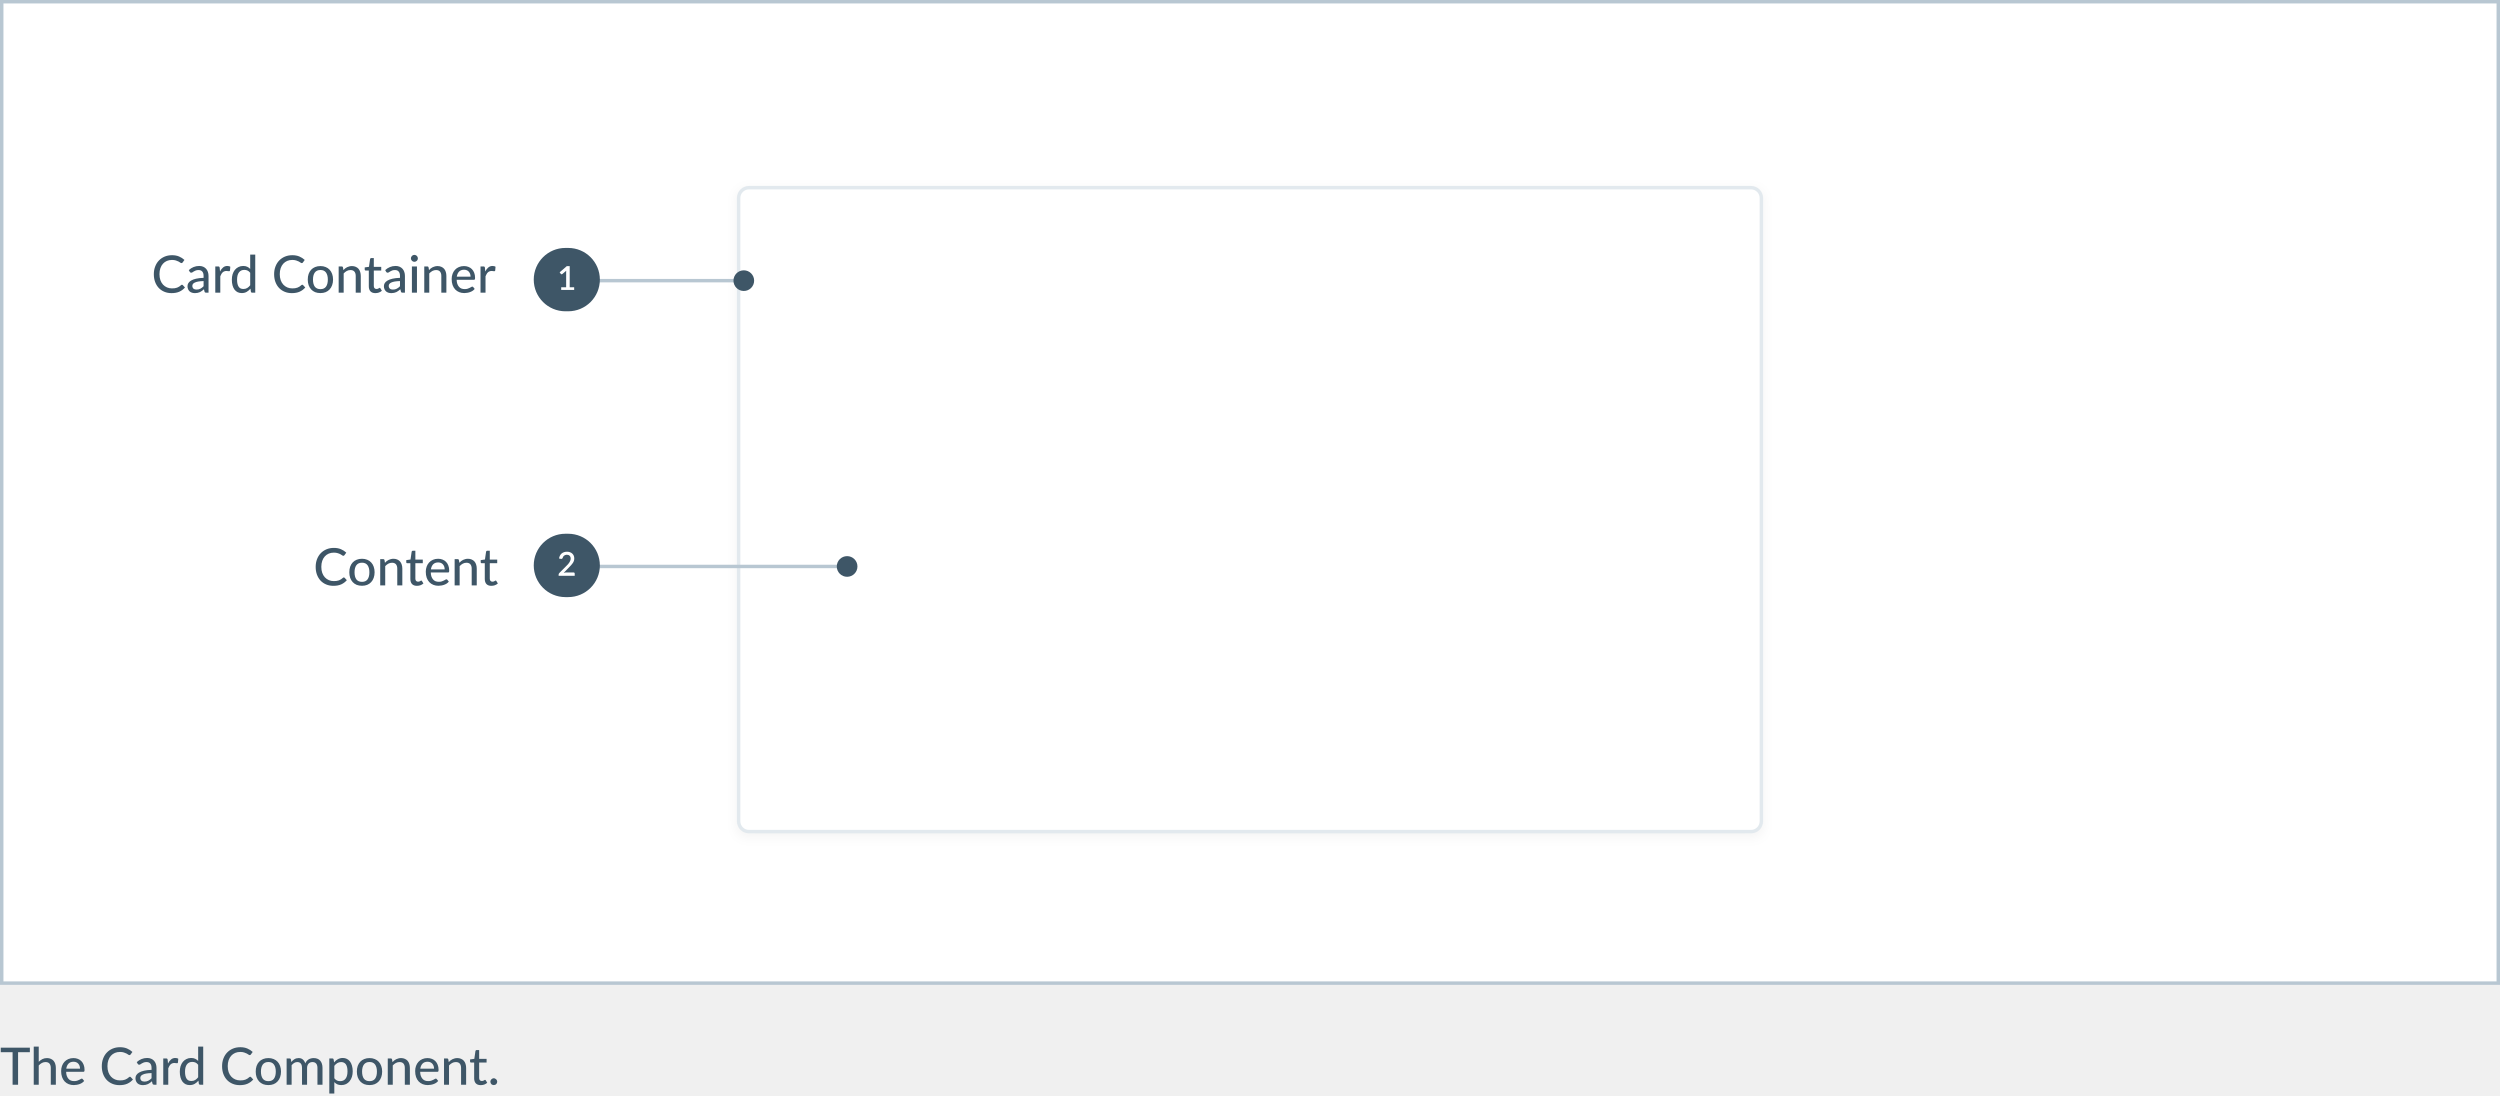
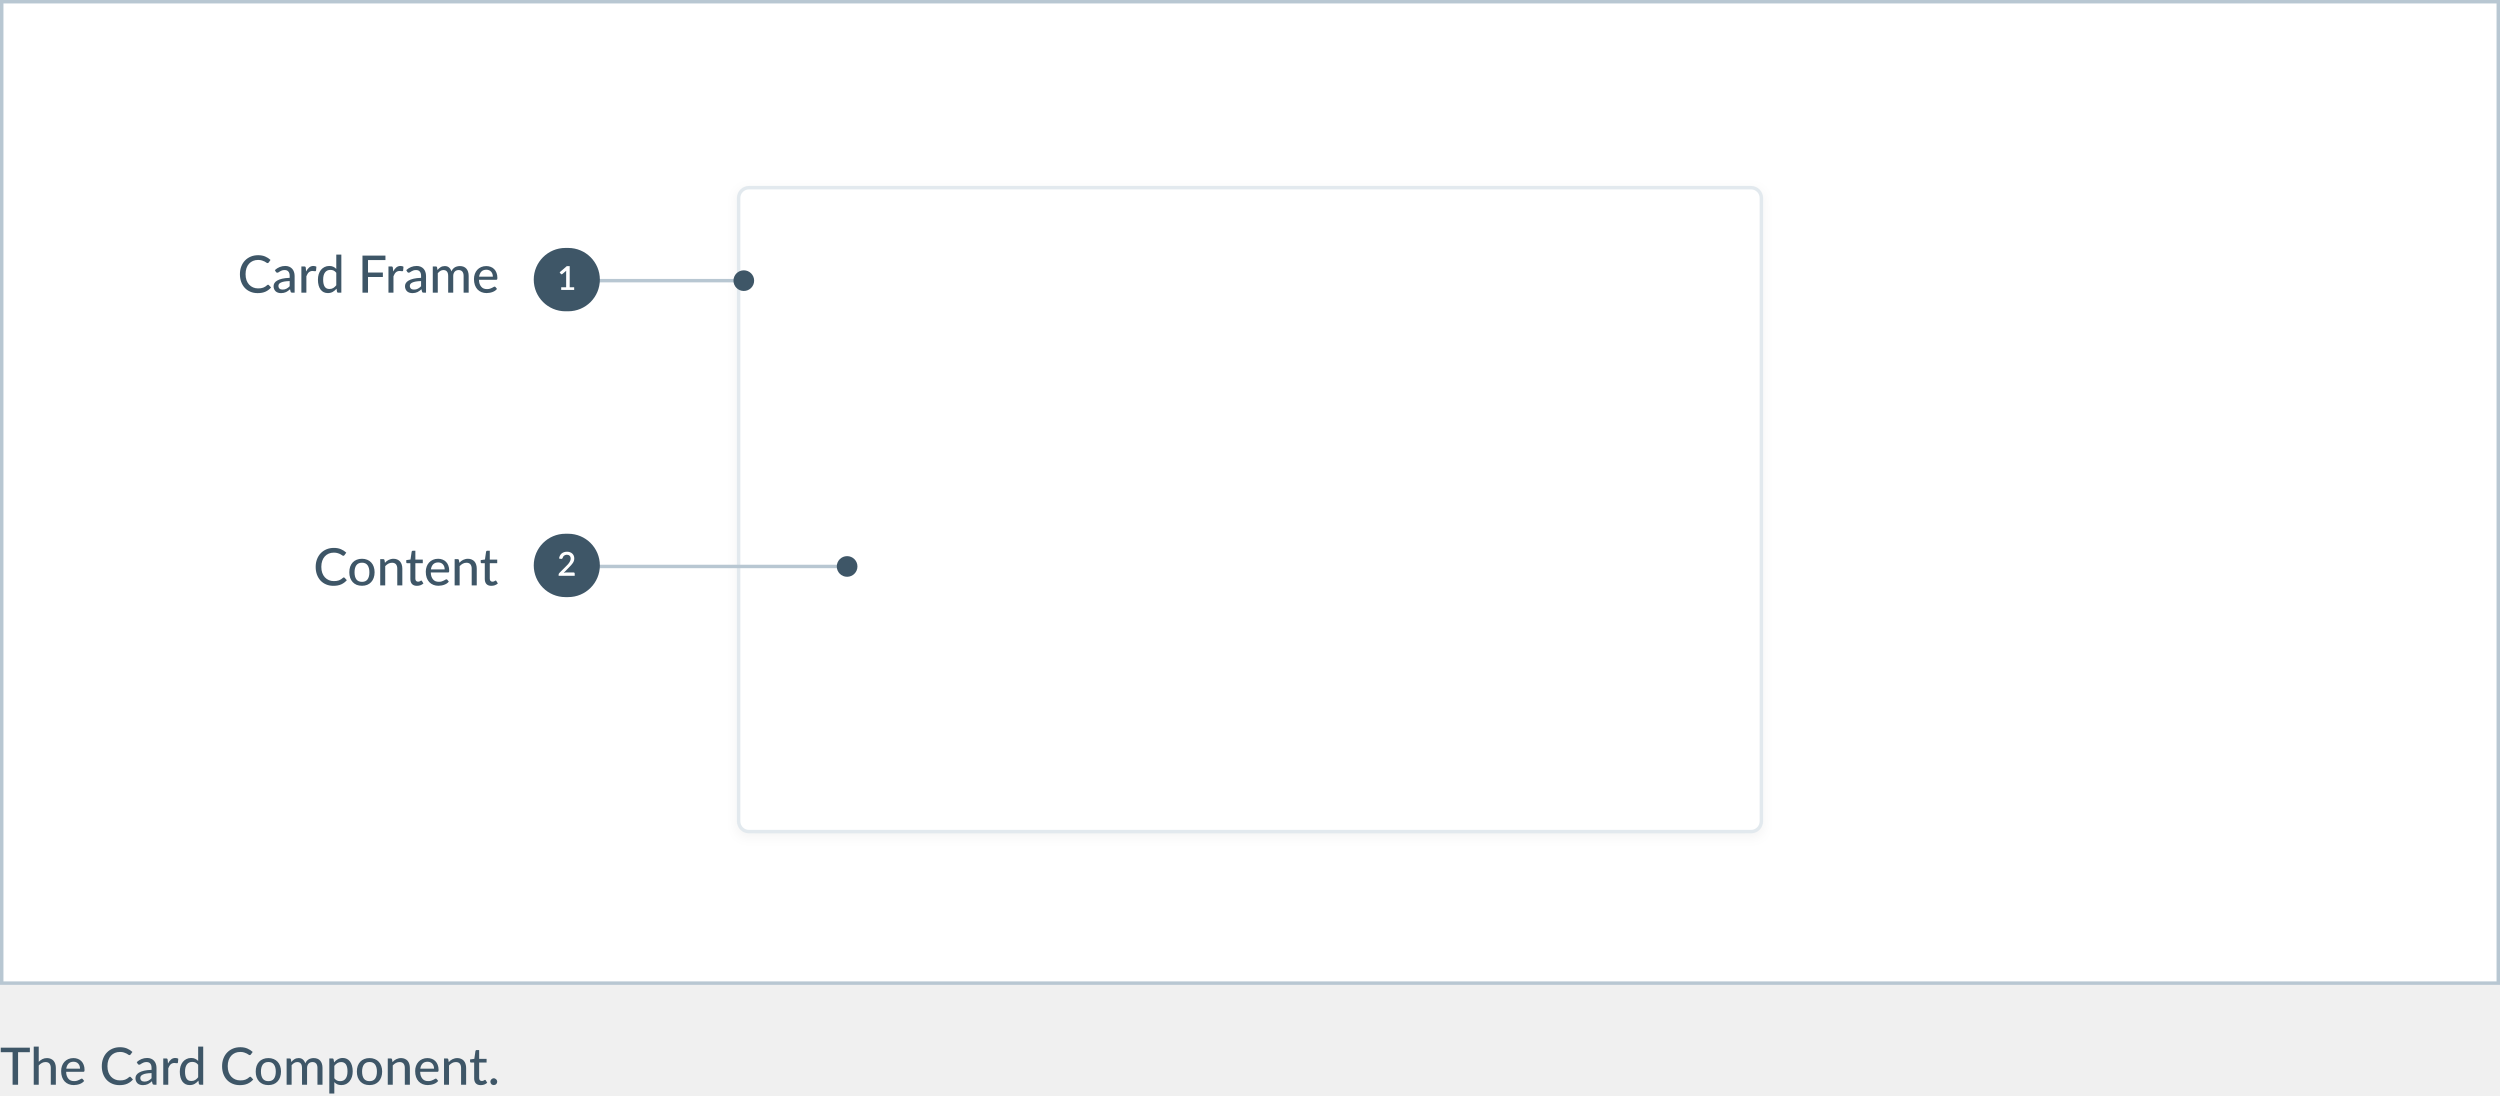
<svg xmlns="http://www.w3.org/2000/svg" xmlns:xlink="http://www.w3.org/1999/xlink" viewBox="0 0 726 318">
  <defs>
    <filter x="-2%" y="-2.7%" width="104.1%" height="106.5%" filterUnits="objectBoundingBox" id="a">
      <feMorphology radius="1" operator="dilate" in="SourceAlpha" result="shadowSpreadOuter1" />
      <feOffset dy="1" in="shadowSpreadOuter1" result="shadowOffsetOuter1" />
      <feGaussianBlur stdDeviation="1.5" in="shadowOffsetOuter1" result="shadowBlurOuter1" />
      <feComposite in="shadowBlurOuter1" in2="SourceAlpha" operator="out" result="shadowBlurOuter1" />
      <feColorMatrix values="0 0 0 0 0 0 0 0 0 0 0 0 0 0 0 0 0 0 0.044 0" in="shadowBlurOuter1" />
    </filter>
    <rect id="b" x="215" y="55" width="296" height="186" rx="3" />
  </defs>
  <g fill="none" fill-rule="evenodd">
    <path stroke="#B8C7D2" fill="#FFF" d="M.5.5h725v285H.5z" />
    <text font-family="Lato-Semibold, Lato" font-size="15" font-weight="500" fill="#3E5667">
-       <tspan x="44" y="85">Card Container</tspan>
+       <tspan x="69" y="85">Card Frame</tspan>
    </text>
    <text font-family="Lato-Semibold, Lato" font-size="15" font-weight="500" fill="#3E5667">
      <tspan x="91" y="170">Content</tspan>
    </text>
    <use fill="#000" filter="url(#a)" xlink:href="#b" />
    <rect stroke="#E2E9EE" fill="#FFF" x="214.5" y="54.5" width="297" height="187" rx="3" />
    <path fill="#B8C7D2" d="M165 81h50v1h-50z" />
    <rect fill="#3E5667" x="155" y="72" width="19.2" height="18.4" rx="9.2" />
    <text font-family="Lato-Heavy, Lato" font-size="9.6" font-weight="600" fill="#FFF">
      <tspan x="161.816" y="84.2">1</tspan>
    </text>
    <circle fill="#3E5667" cx="216" cy="81.5" r="3" />
    <path fill="#B8C7D2" d="M165 164h80v1h-80z" />
    <rect fill="#3E5667" x="155" y="155" width="19.2" height="18.4" rx="9.2" />
    <text font-family="Lato-Heavy, Lato" font-size="9.6" font-weight="600" fill="#FFF">
      <tspan x="161.816" y="167.2">2</tspan>
    </text>
    <circle fill="#3E5667" cx="246" cy="164.5" r="3" />
    <text font-family="Lato-Semibold, Lato" font-size="15" font-weight="500" fill="#3E5667">
      <tspan x="0" y="315">The Card Component.</tspan>
    </text>
  </g>
</svg>
